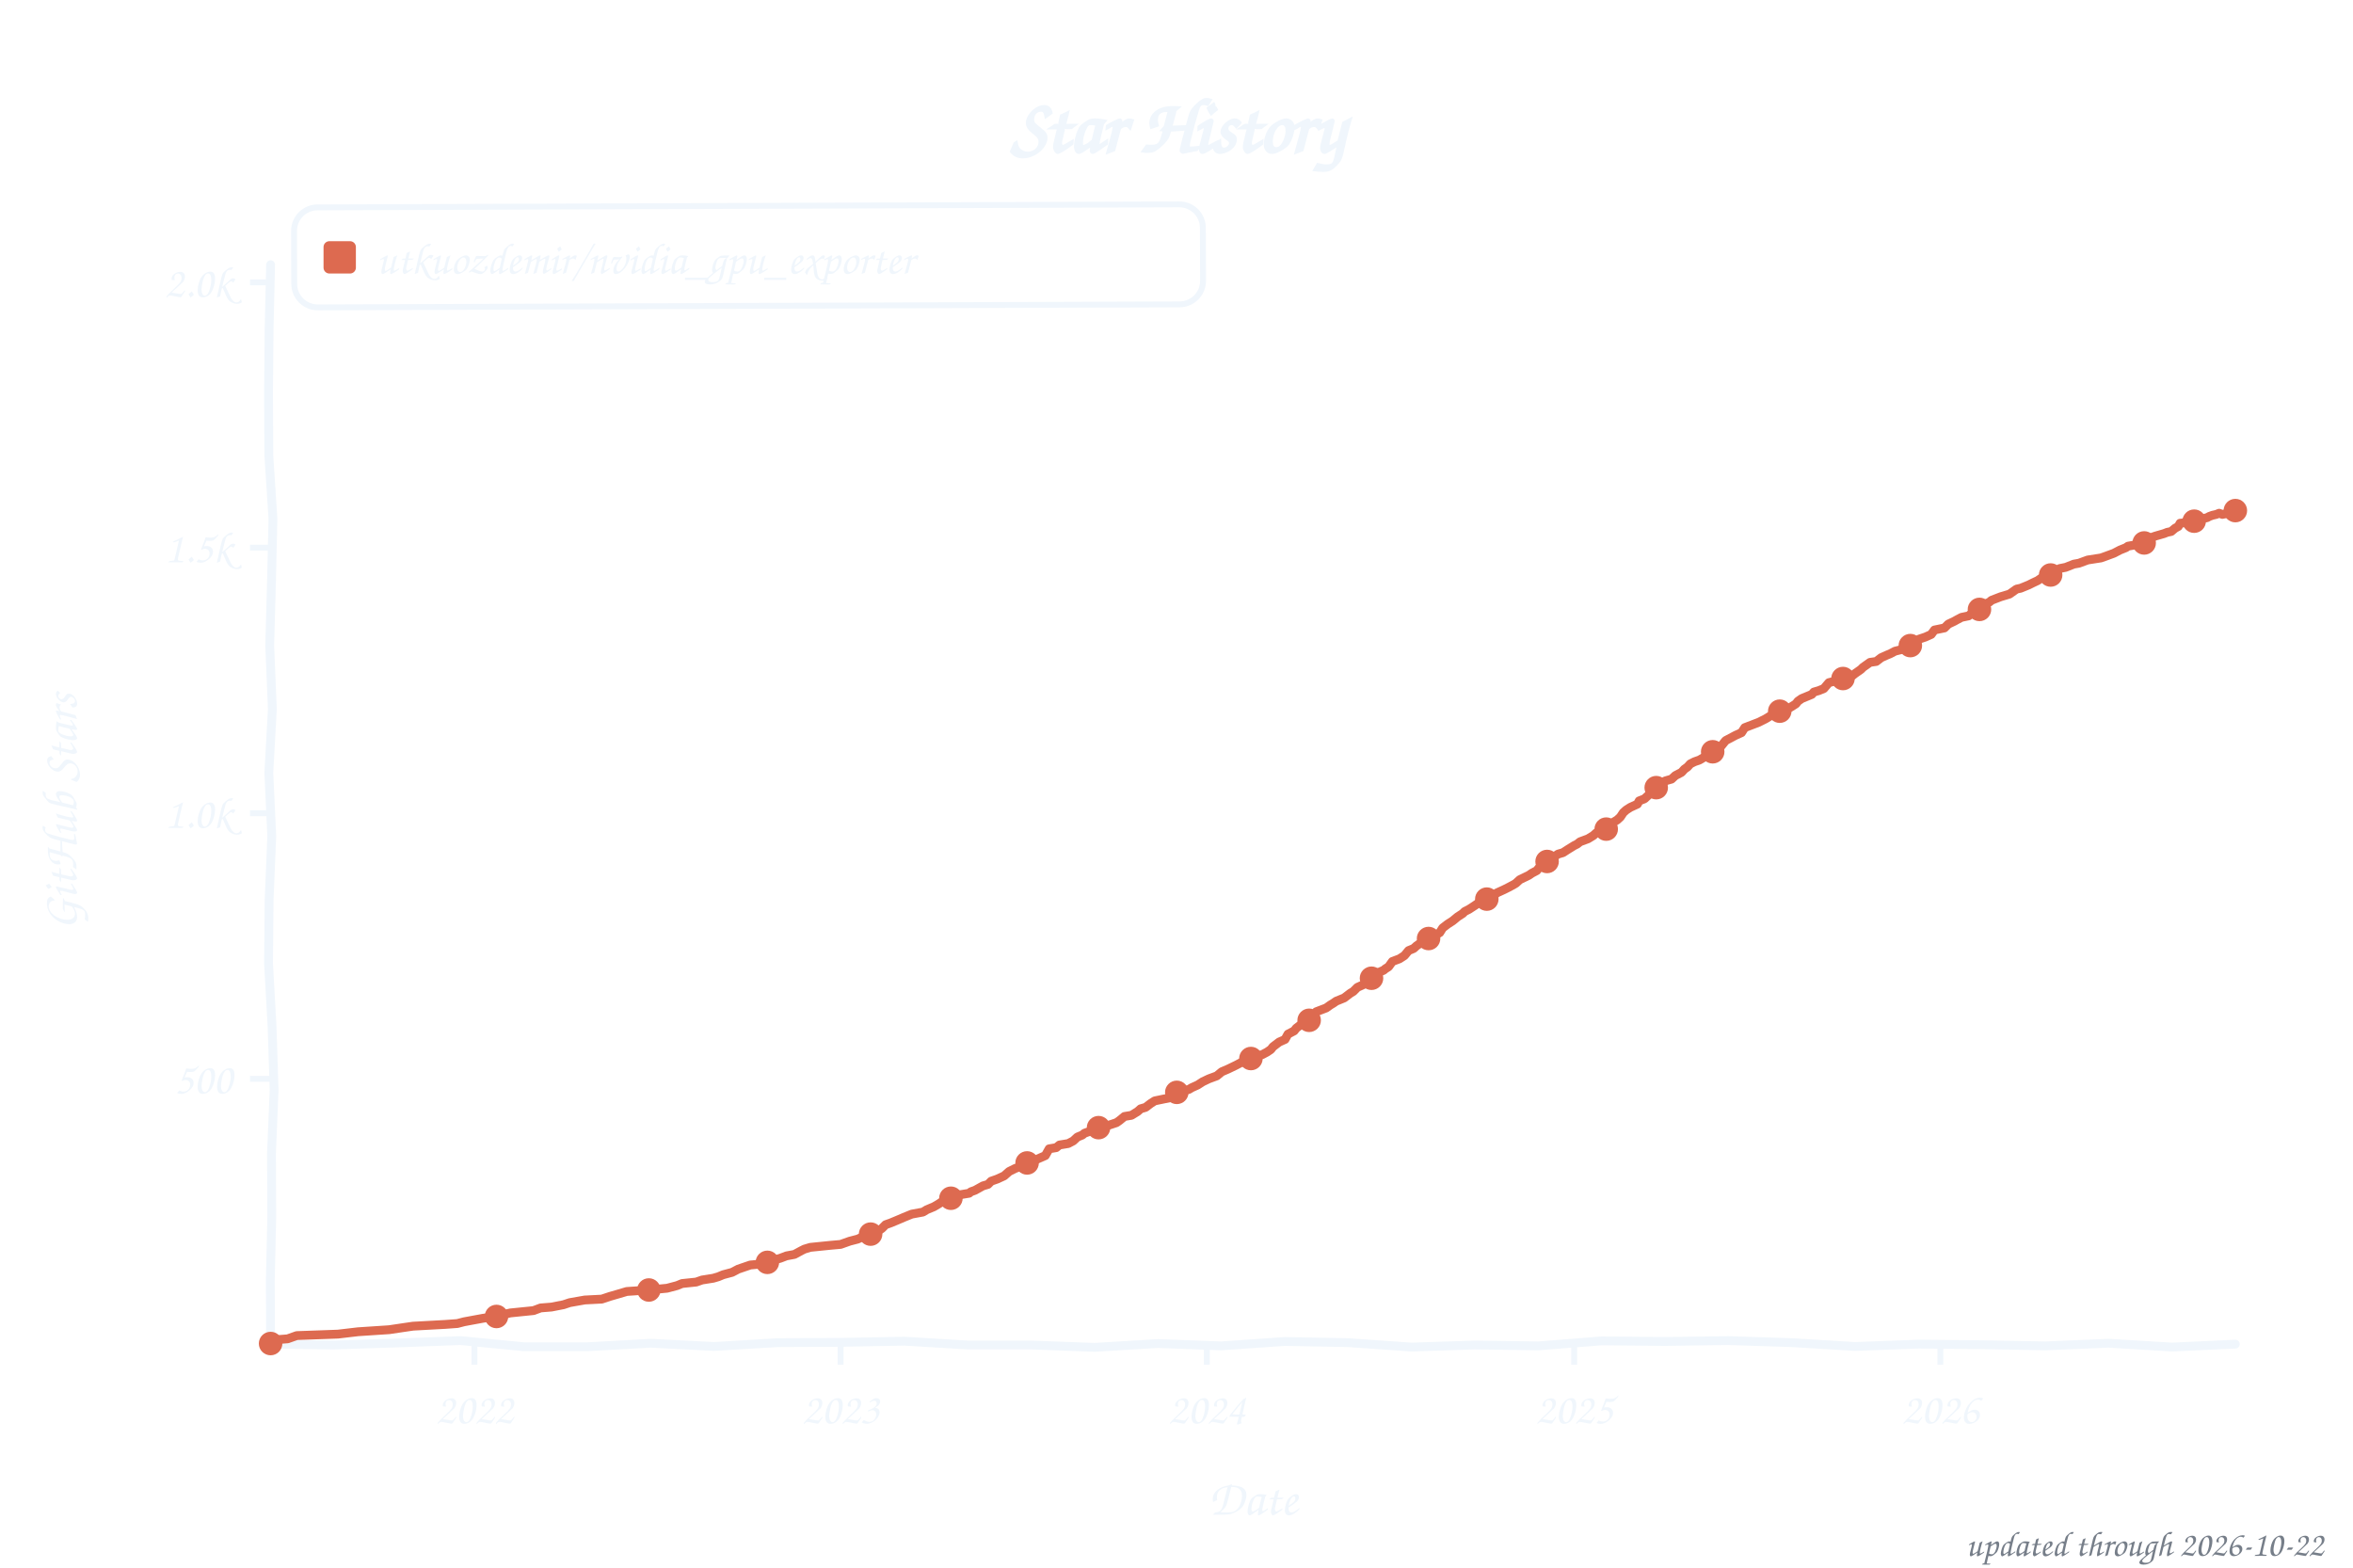
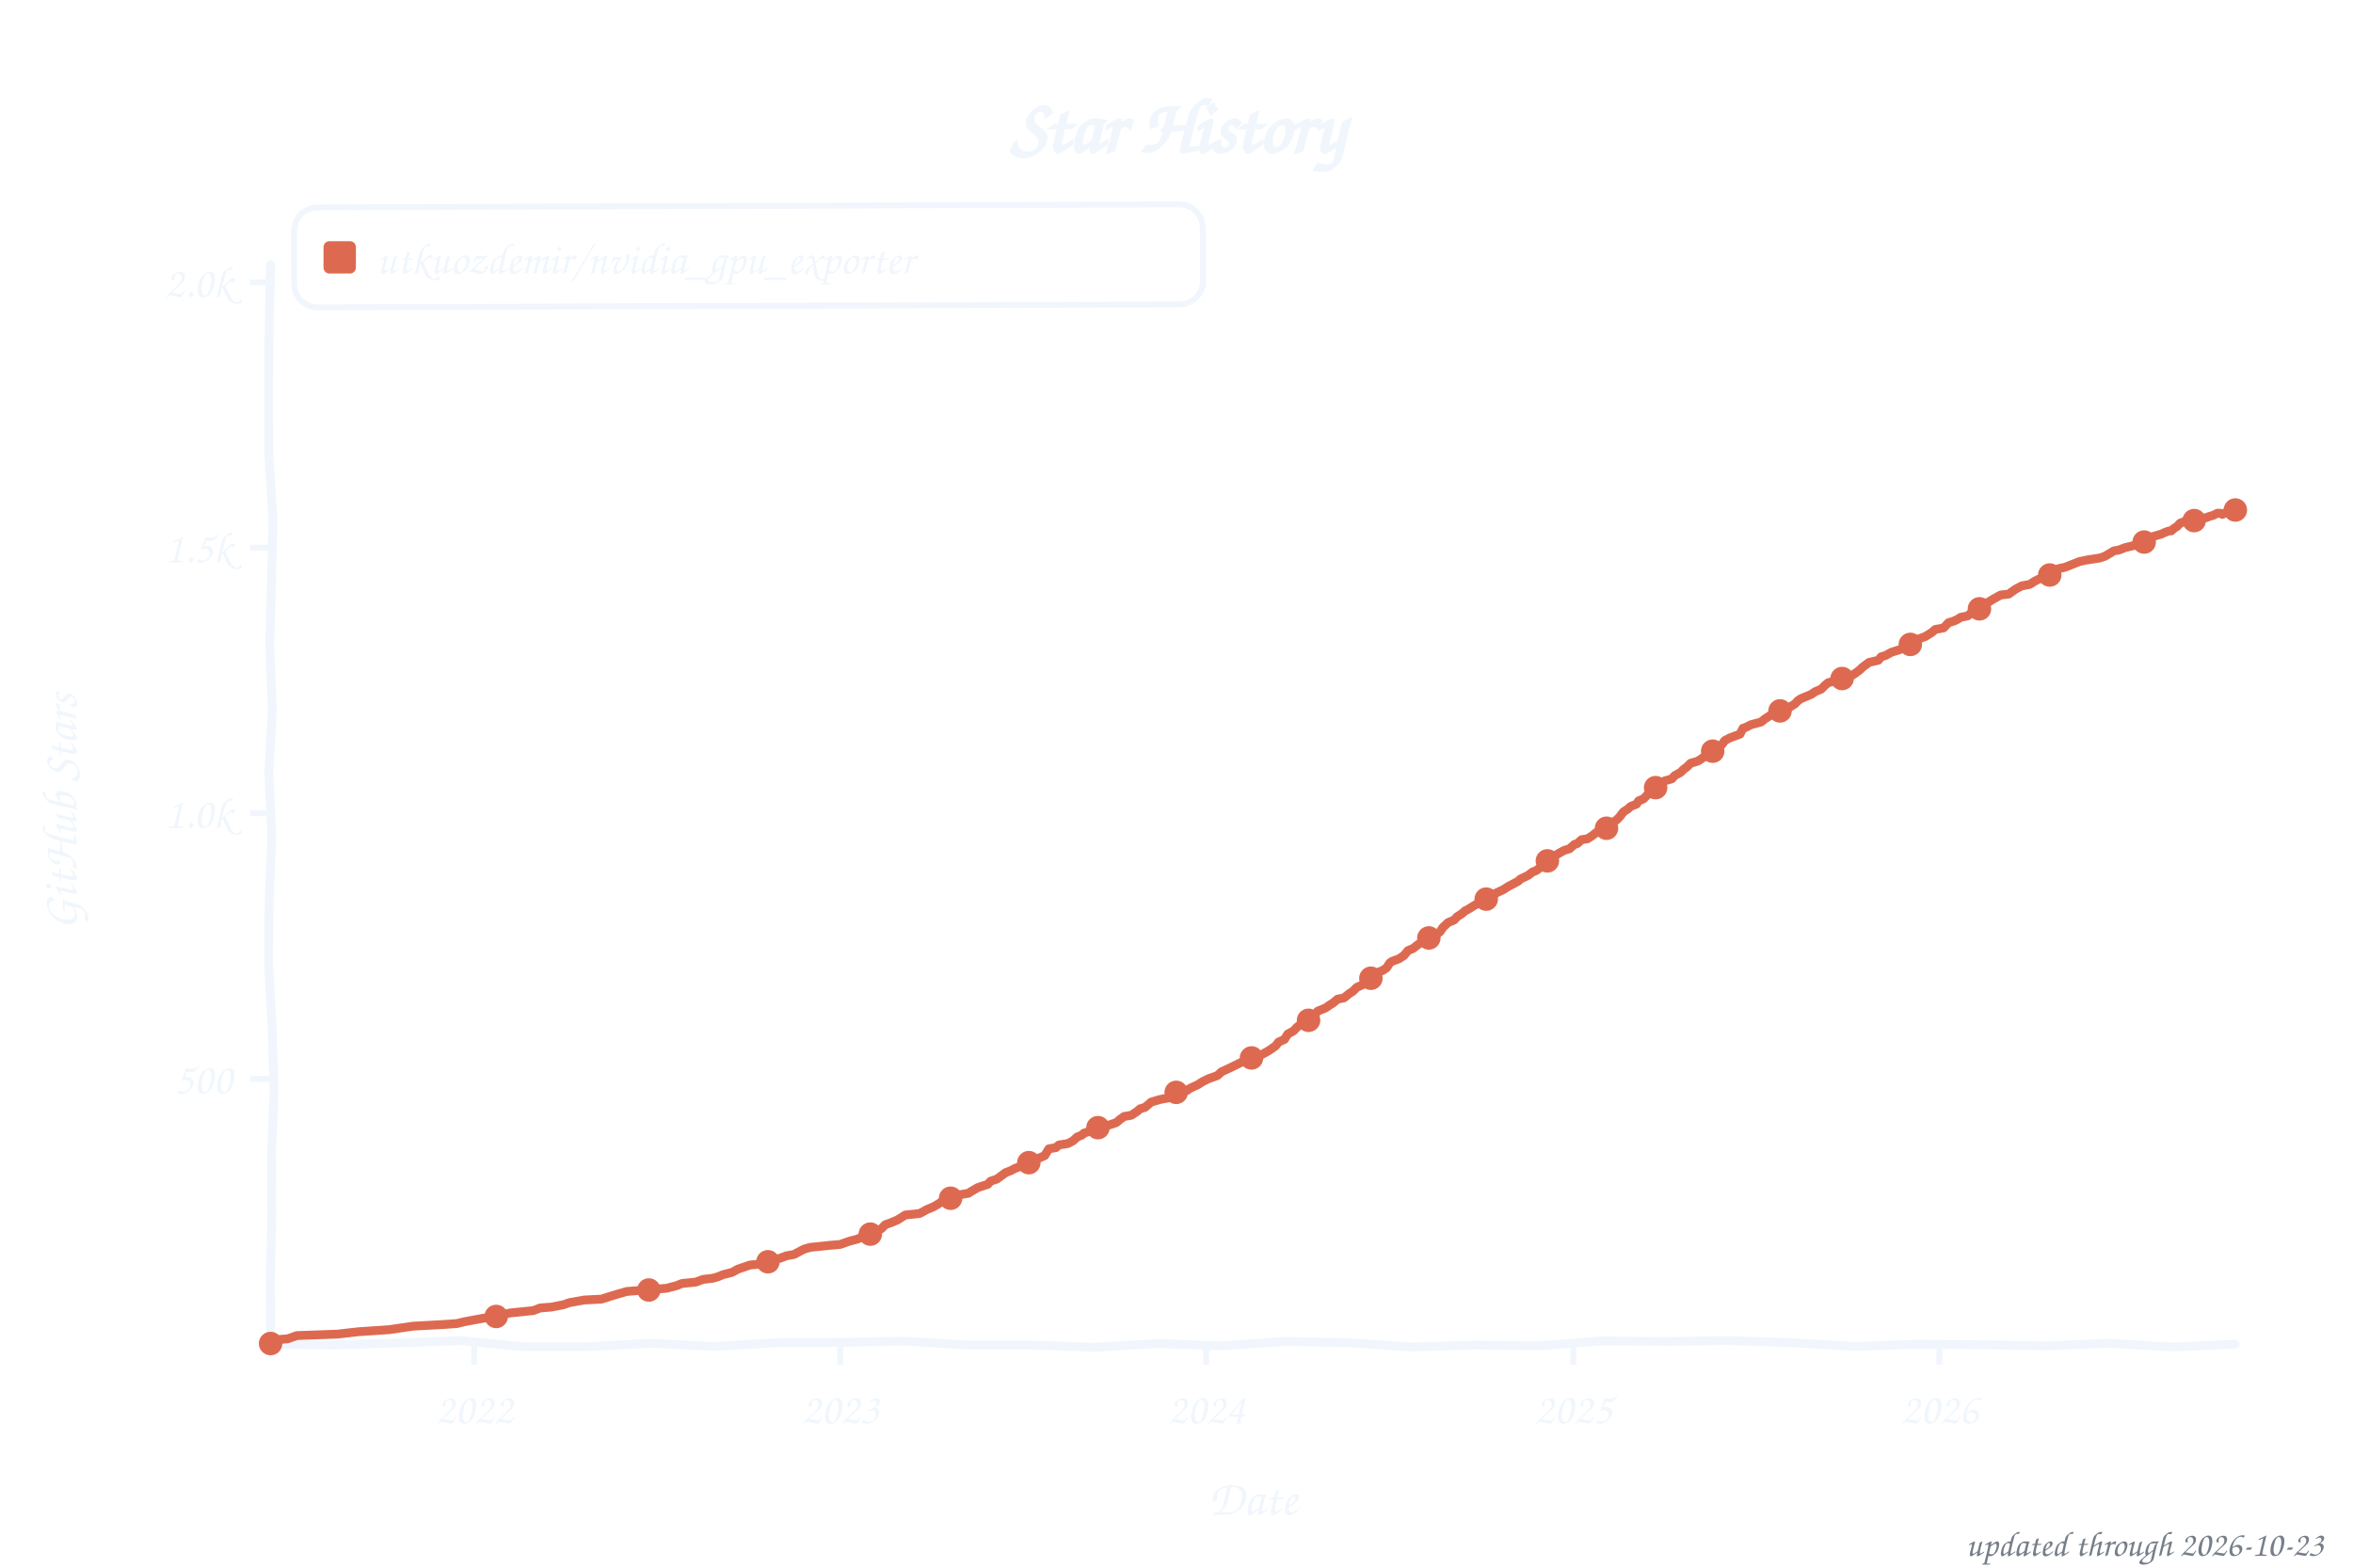
<svg xmlns="http://www.w3.org/2000/svg" width="800" height="533" viewBox="0 0 800 533" role="img" aria-label="Star history of utkuozdemir/nvidia_gpu_exporter">
  <style>text{font-family:"Comic Sans MS","Chalkboard SE","Comic Neue","Marker Felt",cursive}</style>
  <text x="400" y="52" font-size="26" font-weight="bold" text-anchor="middle" fill="#f0f6fc">Star History</text>
  <rect x="100" y="70" width="309" height="34" rx="8" fill="none" stroke="#f0f6fc" stroke-width="2" transform="rotate(-0.20 254 87)" />
  <rect x="110" y="82" width="11" height="11" rx="2" fill="#dd6a50" />
  <text x="128" y="93" font-size="15" fill="#f0f6fc" textLength="270" lengthAdjust="spacingAndGlyphs">utkuozdemir/nvidia_gpu_exporter</text>
  <line x1="85" y1="366.8" x2="92" y2="366.8" stroke="#f0f6fc" stroke-width="2" />
  <text x="79" y="371.8" font-size="15" text-anchor="end" fill="#f0f6fc">500</text>
  <line x1="85" y1="276.5" x2="92" y2="276.5" stroke="#f0f6fc" stroke-width="2" />
  <text x="79" y="281.5" font-size="15" text-anchor="end" fill="#f0f6fc">1.0k</text>
  <line x1="85" y1="186.2" x2="92" y2="186.2" stroke="#f0f6fc" stroke-width="2" />
  <text x="79" y="191.2" font-size="15" text-anchor="end" fill="#f0f6fc">1.5k</text>
  <line x1="85" y1="96.0" x2="92" y2="96.0" stroke="#f0f6fc" stroke-width="2" />
  <text x="79" y="101.0" font-size="15" text-anchor="end" fill="#f0f6fc">2.0k</text>
-   <line x1="161.3" y1="457" x2="161.3" y2="464" stroke="#f0f6fc" stroke-width="2" />
-   <text x="161.3" y="484" font-size="15" text-anchor="middle" fill="#f0f6fc">2022</text>
-   <line x1="285.8" y1="457" x2="285.8" y2="464" stroke="#f0f6fc" stroke-width="2" />
-   <text x="285.8" y="484" font-size="15" text-anchor="middle" fill="#f0f6fc">2023</text>
-   <line x1="410.3" y1="457" x2="410.3" y2="464" stroke="#f0f6fc" stroke-width="2" />
-   <text x="410.3" y="484" font-size="15" text-anchor="middle" fill="#f0f6fc">2024</text>
-   <line x1="535.2" y1="457" x2="535.2" y2="464" stroke="#f0f6fc" stroke-width="2" />
-   <text x="535.2" y="484" font-size="15" text-anchor="middle" fill="#f0f6fc">2025</text>
-   <line x1="659.7" y1="457" x2="659.7" y2="464" stroke="#f0f6fc" stroke-width="2" />
-   <text x="659.7" y="484" font-size="15" text-anchor="middle" fill="#f0f6fc">2026</text>
+   <line x1="161.2" y1="457" x2="161.2" y2="464" stroke="#f0f6fc" stroke-width="2" />
+   <text x="161.2" y="484" font-size="15" text-anchor="middle" fill="#f0f6fc">2022</text>
+   <line x1="285.7" y1="457" x2="285.7" y2="464" stroke="#f0f6fc" stroke-width="2" />
+   <text x="285.7" y="484" font-size="15" text-anchor="middle" fill="#f0f6fc">2023</text>
+   <line x1="410.1" y1="457" x2="410.1" y2="464" stroke="#f0f6fc" stroke-width="2" />
+   <text x="410.1" y="484" font-size="15" text-anchor="middle" fill="#f0f6fc">2024</text>
+   <line x1="534.9" y1="457" x2="534.9" y2="464" stroke="#f0f6fc" stroke-width="2" />
+   <text x="534.9" y="484" font-size="15" text-anchor="middle" fill="#f0f6fc">2025</text>
+   <line x1="659.4" y1="457" x2="659.4" y2="464" stroke="#f0f6fc" stroke-width="2" />
+   <text x="659.4" y="484" font-size="15" text-anchor="middle" fill="#f0f6fc">2026</text>
  <text x="426" y="515" font-size="17" text-anchor="middle" fill="#f0f6fc">Date</text>
  <text x="26" y="276" font-size="17" text-anchor="middle" fill="#f0f6fc" transform="rotate(-90 26 276)">GitHub Stars</text>
  <path d="M 92.0,90.0 L 91.5,111.6 L 91.3,133.2 L 91.4,154.8 L 92.8,176.4 L 92.3,197.9 L 91.7,219.5 L 92.6,241.1 L 91.4,262.7 L 92.4,284.3 L 91.5,305.9 L 91.3,327.5 L 92.5,349.1 L 93.2,370.6 L 92.3,392.2 L 92.4,413.8 L 91.9,435.4 L 92.0,457.0 L 113.5,457.3 L 135.1,456.6 L 156.6,455.8 L 178.2,457.9 L 199.7,457.9 L 221.3,456.7 L 242.8,457.8 L 264.4,456.5 L 285.9,456.4 L 307.5,456.0 L 329.0,457.3 L 350.6,457.3 L 372.1,458.1 L 393.7,456.8 L 415.2,457.6 L 436.8,456.1 L 458.3,456.5 L 479.9,458.0 L 501.4,457.3 L 523.0,457.6 L 544.5,455.9 L 566.1,456.1 L 587.6,455.8 L 609.2,456.5 L 630.7,457.8 L 652.3,457.0 L 673.8,457.2 L 695.4,457.6 L 716.9,456.7 L 738.5,458.0 L 760.0,457.0" fill="none" stroke="#f0f6fc" stroke-width="3" stroke-linecap="round" stroke-linejoin="round" />
-   <path d="M 92.0,456.8 L 92.7,455.6 L 97.8,455.2 L 100.9,454.1 L 114.9,453.6 L 121.7,452.8 L 132.3,452.1 L 137.0,451.4 L 140.4,450.9 L 151.4,450.3 L 155.5,450.0 L 157.8,449.4 L 164.3,448.2 L 168.8,447.6 L 172.2,446.7 L 173.5,446.4 L 181.4,445.6 L 183.8,444.7 L 187.5,444.4 L 191.6,443.6 L 193.7,442.9 L 198.8,442.0 L 204.6,441.7 L 207.3,440.8 L 210.4,439.9 L 213.1,439.1 L 220.6,438.6 L 226.8,438.0 L 230.2,437.1 L 231.9,436.4 L 236.7,435.9 L 238.7,435.2 L 242.5,434.6 L 244.2,434.1 L 245.9,433.4 L 248.9,432.6 L 251.0,431.5 L 255.1,430.1 L 259.5,429.7 L 261.2,429.0 L 265.3,427.8 L 267.4,427.0 L 270.1,426.5 L 272.5,425.2 L 273.5,424.7 L 275.5,424.1 L 282.4,423.4 L 285.8,423.1 L 288.9,422.0 L 291.6,421.3 L 292.9,420.7 L 294.7,420.0 L 297.7,419.1 L 299.8,417.7 L 301.1,416.4 L 302.8,415.8 L 305.2,414.8 L 307.3,413.9 L 310.0,412.8 L 313.8,412.1 L 315.1,411.3 L 317.5,410.3 L 319.2,409.3 L 321.3,407.9 L 323.0,407.5 L 324.7,406.5 L 329.5,405.7 L 330.1,405.2 L 331.5,404.7 L 334.2,403.2 L 335.9,402.7 L 337.0,401.6 L 339.0,400.9 L 341.4,399.8 L 343.1,398.3 L 345.1,397.3 L 347.2,396.5 L 349.2,395.4 L 351.3,394.7 L 355.4,392.9 L 356.7,390.6 L 359.1,390.2 L 360.2,389.3 L 363.2,388.8 L 364.9,387.9 L 366.3,386.6 L 368.0,385.9 L 368.7,385.3 L 370.7,384.6 L 371.4,384.1 L 374.5,383.0 L 377.2,382.5 L 379.6,381.7 L 380.6,381.0 L 382.3,379.6 L 384.7,379.2 L 386.8,377.9 L 387.8,377.0 L 389.5,376.5 L 391.2,375.2 L 392.6,374.3 L 398.4,373.1 L 399.4,371.8 L 400.8,371.3 L 404.2,370.4 L 405.2,369.8 L 407.2,368.9 L 408.9,367.8 L 411.0,366.8 L 413.7,365.8 L 415.4,364.4 L 417.5,363.5 L 420.2,362.2 L 421.9,361.3 L 424.0,360.6 L 424.6,360.1 L 427.4,359.0 L 429.1,358.6 L 430.8,357.7 L 432.1,356.8 L 432.8,355.9 L 434.9,354.3 L 436.9,353.4 L 437.9,351.6 L 440.0,350.5 L 440.7,349.6 L 442.4,348.3 L 444.4,347.6 L 445.4,346.2 L 446.8,345.5 L 447.5,344.0 L 450.9,342.7 L 452.3,341.7 L 453.3,341.1 L 454.3,340.4 L 457.0,339.3 L 459.1,337.7 L 460.1,337.1 L 461.5,335.7 L 463.5,334.8 L 464.9,333.5 L 467.3,332.5 L 468.3,330.8 L 470.4,329.9 L 471.0,329.4 L 472.1,328.7 L 473.4,326.9 L 475.8,326.0 L 477.5,324.9 L 478.9,323.2 L 480.6,322.5 L 481.6,321.6 L 483.3,320.4 L 485.7,319.1 L 487.8,318.4 L 488.8,317.5 L 489.5,317.1 L 490.5,315.5 L 492.2,314.2 L 493.9,313.1 L 495.6,311.7 L 497.3,310.6 L 498.0,309.9 L 499.4,309.2 L 501.4,307.9 L 503.4,306.5 L 505.5,305.7 L 507.9,304.5 L 508.9,303.6 L 511.3,302.5 L 512.7,301.8 L 514.4,300.9 L 515.4,300.3 L 516.7,299.1 L 519.8,297.6 L 520.8,296.9 L 522.5,296.0 L 523.2,295.1 L 524.9,294.0 L 526.3,292.7 L 528.0,292.0 L 528.7,291.1 L 529.7,290.4 L 531.4,289.9 L 533.1,288.8 L 535.2,287.5 L 536.2,287.0 L 537.2,286.2 L 539.9,285.2 L 541.7,284.1 L 542.7,283.2 L 544.7,282.6 L 546.4,281.6 L 548.8,279.4 L 549.8,278.8 L 550.9,277.8 L 551.9,276.3 L 552.9,275.4 L 554.3,274.5 L 556.7,273.4 L 557.3,272.3 L 559.1,271.6 L 560.4,270.4 L 561.4,269.3 L 563.1,267.8 L 563.8,266.9 L 566.2,265.5 L 568.3,264.9 L 569.6,263.7 L 571.7,262.6 L 572.7,261.5 L 573.7,260.8 L 574.7,259.7 L 576.1,259.0 L 577.8,258.4 L 579.5,257.4 L 581.2,256.1 L 582.3,255.6 L 583.3,254.7 L 585.0,253.9 L 586.7,251.8 L 588.4,250.9 L 590.1,250.0 L 592.1,249.1 L 593.2,247.4 L 594.5,246.9 L 597.9,245.6 L 600.3,244.4 L 602.4,243.1 L 604.4,242.4 L 605.5,241.7 L 608.2,240.8 L 609.2,240.2 L 610.6,239.3 L 611.3,238.4 L 612.6,237.5 L 616.0,236.1 L 616.7,235.3 L 618.4,234.8 L 620.1,234.1 L 621.8,232.1 L 624.6,231.4 L 625.9,231.0 L 627.3,230.5 L 629.7,229.8 L 630.7,229.0 L 632.7,227.6 L 633.4,226.9 L 635.8,225.2 L 637.9,224.9 L 639.6,223.6 L 641.6,222.7 L 642.6,222.3 L 644.3,221.4 L 647.1,220.7 L 648.1,219.8 L 650.1,218.9 L 652.5,217.3 L 654.6,216.6 L 656.6,215.7 L 657.7,214.2 L 661.1,213.5 L 662.4,212.2 L 664.5,211.2 L 665.2,210.8 L 666.9,209.9 L 669.3,209.4 L 671.3,207.7 L 673.0,207.2 L 674.0,205.9 L 676.4,204.7 L 677.1,204.1 L 680.2,202.9 L 683.2,202.0 L 685.6,200.3 L 687.0,200.0 L 689.7,198.9 L 691.1,198.2 L 692.8,197.4 L 693.8,196.7 L 695.9,195.8 L 697.2,195.5 L 700.3,193.3 L 702.3,192.9 L 705.1,191.8 L 706.8,191.5 L 709.8,190.4 L 714.3,189.7 L 716.0,189.1 L 718.7,188.1 L 720.8,187.0 L 722.8,186.2 L 723.5,185.7 L 728.6,184.8 L 730.3,183.5 L 731.3,182.8 L 732.7,182.3 L 735.8,181.4 L 736.8,181.0 L 738.2,180.7 L 739.5,179.6 L 740.6,179.0 L 741.2,177.9 L 742.3,177.8 L 743.6,177.2 L 745.0,177.6 L 745.7,177.4 L 746.7,176.9 L 747.7,176.5 L 749.1,176.3 L 750.4,176.0 L 751.1,175.6 L 752.2,175.2 L 753.5,174.9 L 754.5,174.5 L 755.6,174.9 L 756.6,174.7 L 758.0,174.0 L 759.0,174.0 L 760.0,173.6" fill="none" stroke="#dd6a50" stroke-width="3" stroke-linecap="round" stroke-linejoin="round" />
+   <path d="M 92.0,456.8 L 92.7,455.6 L 97.8,455.2 L 100.9,454.1 L 114.8,453.6 L 121.7,452.8 L 132.2,452.1 L 137.0,451.4 L 140.4,450.9 L 151.3,450.3 L 155.4,450.0 L 157.8,449.4 L 164.3,448.2 L 168.7,447.6 L 172.1,446.7 L 173.5,446.4 L 181.3,445.6 L 183.7,444.7 L 187.5,444.4 L 191.6,443.6 L 193.6,442.9 L 198.7,442.0 L 204.5,441.7 L 207.3,440.8 L 210.3,439.9 L 213.1,439.1 L 221.9,438.4 L 226.7,438.0 L 230.1,437.1 L 231.8,436.4 L 236.6,435.9 L 239.0,435.0 L 242.4,434.6 L 244.1,434.1 L 245.8,433.4 L 248.9,432.6 L 250.9,431.5 L 255.0,430.1 L 259.4,429.7 L 261.1,429.0 L 265.2,427.8 L 267.3,427.0 L 270.0,426.5 L 272.4,425.2 L 273.4,424.7 L 275.5,424.1 L 282.3,423.4 L 285.7,423.1 L 288.8,422.0 L 291.5,421.3 L 292.8,420.7 L 294.5,420.0 L 297.6,419.1 L 299.7,417.7 L 301.0,416.4 L 302.7,415.8 L 305.1,414.8 L 307.8,413.1 L 312.6,412.6 L 313.6,412.1 L 315.0,411.3 L 317.4,410.3 L 319.1,409.3 L 321.1,407.9 L 322.9,407.5 L 324.6,406.5 L 329.3,405.7 L 330.0,405.2 L 332.4,403.8 L 334.8,403.0 L 335.8,402.7 L 336.8,401.6 L 338.9,400.9 L 341.9,398.7 L 343.7,398.0 L 345.0,397.3 L 347.1,396.5 L 349.1,395.4 L 351.5,394.5 L 355.2,392.9 L 356.6,390.6 L 359.0,390.2 L 360.0,389.3 L 363.1,388.8 L 364.8,387.9 L 366.2,386.6 L 367.9,385.9 L 368.5,385.3 L 370.6,384.6 L 372.6,383.9 L 373.7,383.2 L 377.1,382.5 L 379.5,381.7 L 380.8,380.6 L 382.2,379.6 L 384.6,379.2 L 386.6,377.9 L 387.6,377.0 L 389.3,376.5 L 391.4,374.7 L 394.5,373.8 L 398.2,373.1 L 399.2,371.8 L 403.7,370.7 L 404.3,370.2 L 405.7,369.5 L 407.1,368.9 L 408.8,367.8 L 410.8,366.8 L 413.9,365.7 L 415.3,364.4 L 417.3,363.5 L 420.0,362.2 L 422.4,361.0 L 423.8,360.6 L 425.5,359.7 L 427.2,359.0 L 428.9,358.6 L 430.9,357.5 L 432.0,356.8 L 433.7,355.6 L 434.7,354.3 L 436.7,353.4 L 437.8,351.6 L 439.8,350.5 L 440.8,349.4 L 441.9,348.5 L 444.2,347.6 L 445.3,346.2 L 446.6,345.5 L 448.0,343.8 L 450.7,342.7 L 452.1,341.7 L 453.1,341.1 L 454.8,339.7 L 456.9,339.3 L 458.9,337.7 L 459.9,337.1 L 461.3,335.7 L 463.3,334.8 L 465.7,333.2 L 467.1,332.5 L 468.1,330.8 L 470.2,329.9 L 471.5,329.0 L 472.5,327.4 L 473.2,326.9 L 475.6,326.0 L 477.3,324.9 L 478.7,323.2 L 480.4,322.5 L 481.8,321.4 L 483.5,320.2 L 485.5,319.1 L 487.5,318.4 L 488.6,317.5 L 489.6,316.8 L 490.6,315.3 L 492.3,313.7 L 494.4,312.8 L 495.4,311.7 L 497.1,310.6 L 498.1,309.7 L 499.1,309.2 L 501.2,307.9 L 503.9,306.3 L 505.3,305.7 L 507.7,304.5 L 508.7,303.6 L 511.1,302.5 L 512.8,301.4 L 514.5,300.5 L 516.2,299.6 L 516.9,298.9 L 519.6,297.6 L 521.0,296.5 L 522.3,296.0 L 524.0,294.7 L 525.1,293.6 L 526.1,292.7 L 527.8,292.0 L 528.8,290.9 L 530.2,290.0 L 531.9,289.1 L 533.6,288.6 L 535.3,287.1 L 536.3,286.8 L 537.7,285.5 L 539.7,285.2 L 541.4,284.1 L 542.8,283.0 L 545.2,282.3 L 547.2,281.0 L 547.9,279.9 L 549.6,278.8 L 550.6,277.8 L 552.0,276.0 L 553.4,275.1 L 554.4,274.2 L 556.4,273.4 L 557.1,272.3 L 558.8,271.6 L 560.5,269.8 L 561.5,269.1 L 562.9,267.8 L 563.6,266.9 L 566.0,265.5 L 568.4,264.8 L 569.4,263.7 L 571.4,262.6 L 572.5,261.5 L 573.5,260.8 L 574.8,259.5 L 577.2,258.8 L 578.3,258.1 L 579.3,257.4 L 581.0,256.1 L 582.7,255.2 L 583.4,254.5 L 585.4,253.2 L 586.4,251.8 L 588.1,250.9 L 591.6,249.6 L 592.6,247.6 L 593.6,247.3 L 595.3,246.4 L 598.7,245.5 L 600.1,244.4 L 602.1,243.1 L 604.2,242.4 L 605.2,241.7 L 607.9,240.8 L 609.3,239.9 L 610.3,239.3 L 611.3,238.2 L 612.4,237.5 L 615.8,236.1 L 617.1,235.2 L 619.2,234.3 L 620.5,233.0 L 621.6,232.1 L 624.3,231.4 L 625.6,231.0 L 627.7,229.9 L 629.7,229.6 L 631.1,228.7 L 632.5,227.6 L 633.2,226.9 L 635.5,225.2 L 638.6,224.5 L 639.6,223.3 L 641.0,222.9 L 643.0,221.8 L 645.8,220.9 L 647.1,220.4 L 649.2,219.5 L 650.9,218.6 L 652.2,217.3 L 654.6,216.4 L 656.7,215.1 L 658.0,214.0 L 660.8,213.5 L 662.5,211.7 L 664.2,211.2 L 665.5,210.6 L 666.6,209.9 L 669.0,209.4 L 671.0,207.7 L 673.0,207.0 L 674.8,205.2 L 676.1,204.7 L 677.5,203.8 L 680.2,202.3 L 682.9,202.0 L 685.3,200.3 L 687.4,199.2 L 690.1,198.7 L 691.8,197.6 L 693.2,196.9 L 694.5,196.4 L 695.6,195.8 L 697.6,194.6 L 700.0,193.3 L 702.0,192.9 L 704.8,191.8 L 707.1,190.9 L 709.5,190.4 L 714.0,189.7 L 715.7,189.1 L 718.7,187.3 L 720.4,187.0 L 722.5,186.2 L 726.2,185.3 L 728.3,184.8 L 730.3,183.2 L 731.4,182.6 L 734.8,181.6 L 736.1,181.0 L 737.5,180.5 L 738.2,180.5 L 739.2,179.6 L 740.2,179.0 L 741.2,177.9 L 743.0,177.2 L 743.6,177.2 L 744.7,177.6 L 745.7,177.2 L 747.0,177.0 L 747.7,176.5 L 749.4,176.1 L 750.1,176.0 L 751.1,175.6 L 752.5,175.2 L 753.9,174.5 L 754.9,174.5 L 755.6,174.9 L 756.9,174.2 L 757.6,174.0 L 758.6,174.0 L 760.0,173.4" fill="none" stroke="#dd6a50" stroke-width="3" stroke-linecap="round" stroke-linejoin="round" />
  <circle cx="92.0" cy="456.8" r="4" fill="#dd6a50" />
-   <circle cx="168.8" cy="447.6" r="4" fill="#dd6a50" />
+   <circle cx="168.7" cy="447.6" r="4" fill="#dd6a50" />
  <circle cx="220.6" cy="438.6" r="4" fill="#dd6a50" />
-   <circle cx="260.9" cy="429.2" r="4" fill="#dd6a50" />
-   <circle cx="296.0" cy="419.6" r="4" fill="#dd6a50" />
-   <circle cx="323.3" cy="407.4" r="4" fill="#dd6a50" />
-   <circle cx="349.2" cy="395.4" r="4" fill="#dd6a50" />
-   <circle cx="373.5" cy="383.4" r="4" fill="#dd6a50" />
-   <circle cx="400.1" cy="371.4" r="4" fill="#dd6a50" />
-   <circle cx="425.3" cy="359.9" r="4" fill="#dd6a50" />
-   <circle cx="445.1" cy="346.9" r="4" fill="#dd6a50" />
-   <circle cx="466.3" cy="332.6" r="4" fill="#dd6a50" />
-   <circle cx="485.7" cy="319.1" r="4" fill="#dd6a50" />
-   <circle cx="505.5" cy="305.7" r="4" fill="#dd6a50" />
-   <circle cx="526.0" cy="292.9" r="4" fill="#dd6a50" />
-   <circle cx="546.1" cy="281.9" r="4" fill="#dd6a50" />
-   <circle cx="563.1" cy="267.8" r="4" fill="#dd6a50" />
-   <circle cx="582.3" cy="255.6" r="4" fill="#dd6a50" />
-   <circle cx="605.1" cy="241.8" r="4" fill="#dd6a50" />
-   <circle cx="626.6" cy="230.7" r="4" fill="#dd6a50" />
-   <circle cx="649.5" cy="219.5" r="4" fill="#dd6a50" />
-   <circle cx="673.0" cy="207.2" r="4" fill="#dd6a50" />
-   <circle cx="697.2" cy="195.5" r="4" fill="#dd6a50" />
-   <circle cx="729.0" cy="184.6" r="4" fill="#dd6a50" />
-   <circle cx="746.0" cy="177.2" r="4" fill="#dd6a50" />
-   <circle cx="760.0" cy="173.6" r="4" fill="#dd6a50" />
-   <text x="790" y="529" font-size="12" text-anchor="end" fill="#767e89">updated through 2026-10-22</text>
+   <circle cx="261.1" cy="429.0" r="4" fill="#dd6a50" />
+   <circle cx="295.9" cy="419.6" r="4" fill="#dd6a50" />
+   <circle cx="323.2" cy="407.4" r="4" fill="#dd6a50" />
+   <circle cx="349.8" cy="395.3" r="4" fill="#dd6a50" />
+   <circle cx="373.3" cy="383.4" r="4" fill="#dd6a50" />
+   <circle cx="399.9" cy="371.4" r="4" fill="#dd6a50" />
+   <circle cx="425.5" cy="359.7" r="4" fill="#dd6a50" />
+   <circle cx="444.9" cy="346.9" r="4" fill="#dd6a50" />
+   <circle cx="466.1" cy="332.6" r="4" fill="#dd6a50" />
+   <circle cx="485.8" cy="318.9" r="4" fill="#dd6a50" />
+   <circle cx="505.3" cy="305.7" r="4" fill="#dd6a50" />
+   <circle cx="526.1" cy="292.7" r="4" fill="#dd6a50" />
+   <circle cx="546.2" cy="281.6" r="4" fill="#dd6a50" />
+   <circle cx="562.9" cy="267.8" r="4" fill="#dd6a50" />
+   <circle cx="582.3" cy="255.4" r="4" fill="#dd6a50" />
+   <circle cx="605.2" cy="241.7" r="4" fill="#dd6a50" />
+   <circle cx="626.3" cy="230.7" r="4" fill="#dd6a50" />
+   <circle cx="649.5" cy="219.1" r="4" fill="#dd6a50" />
+   <circle cx="673.0" cy="207.0" r="4" fill="#dd6a50" />
+   <circle cx="696.9" cy="195.5" r="4" fill="#dd6a50" />
+   <circle cx="729.0" cy="184.3" r="4" fill="#dd6a50" />
+   <circle cx="746.0" cy="177.0" r="4" fill="#dd6a50" />
+   <circle cx="760.0" cy="173.4" r="4" fill="#dd6a50" />
+   <text x="790" y="529" font-size="12" text-anchor="end" fill="#767e89">updated through 2026-10-23</text>
</svg>
